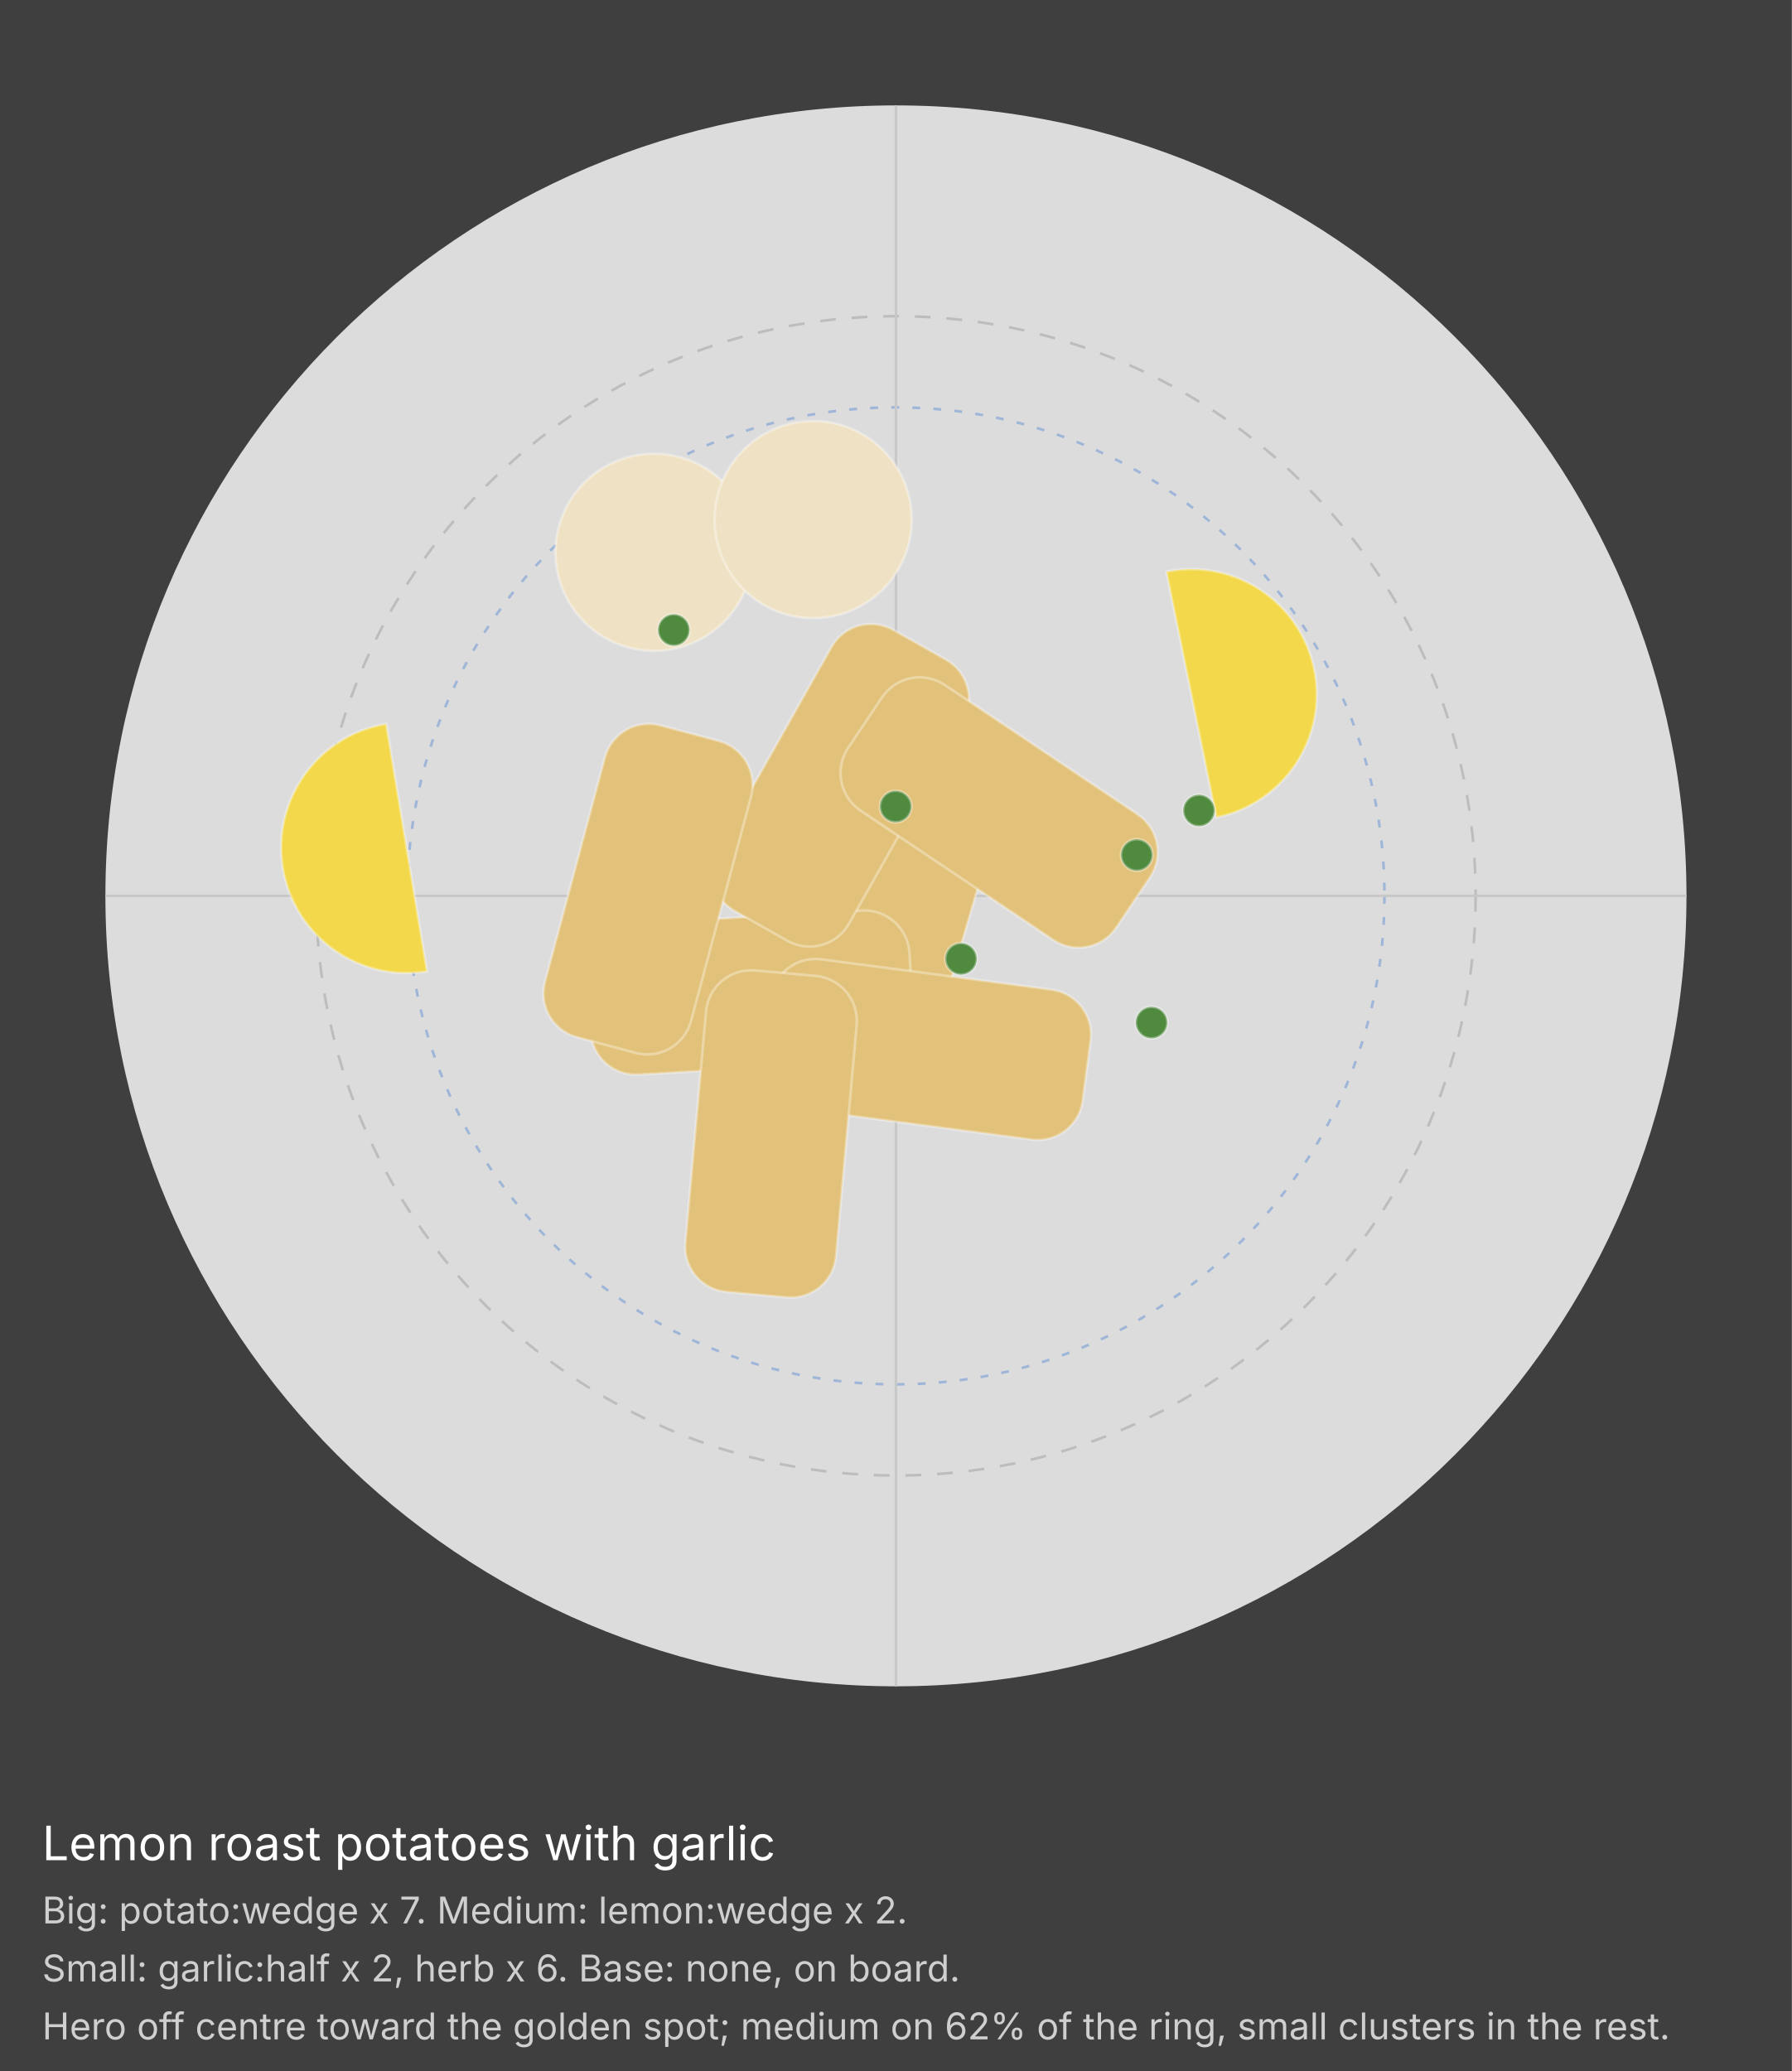
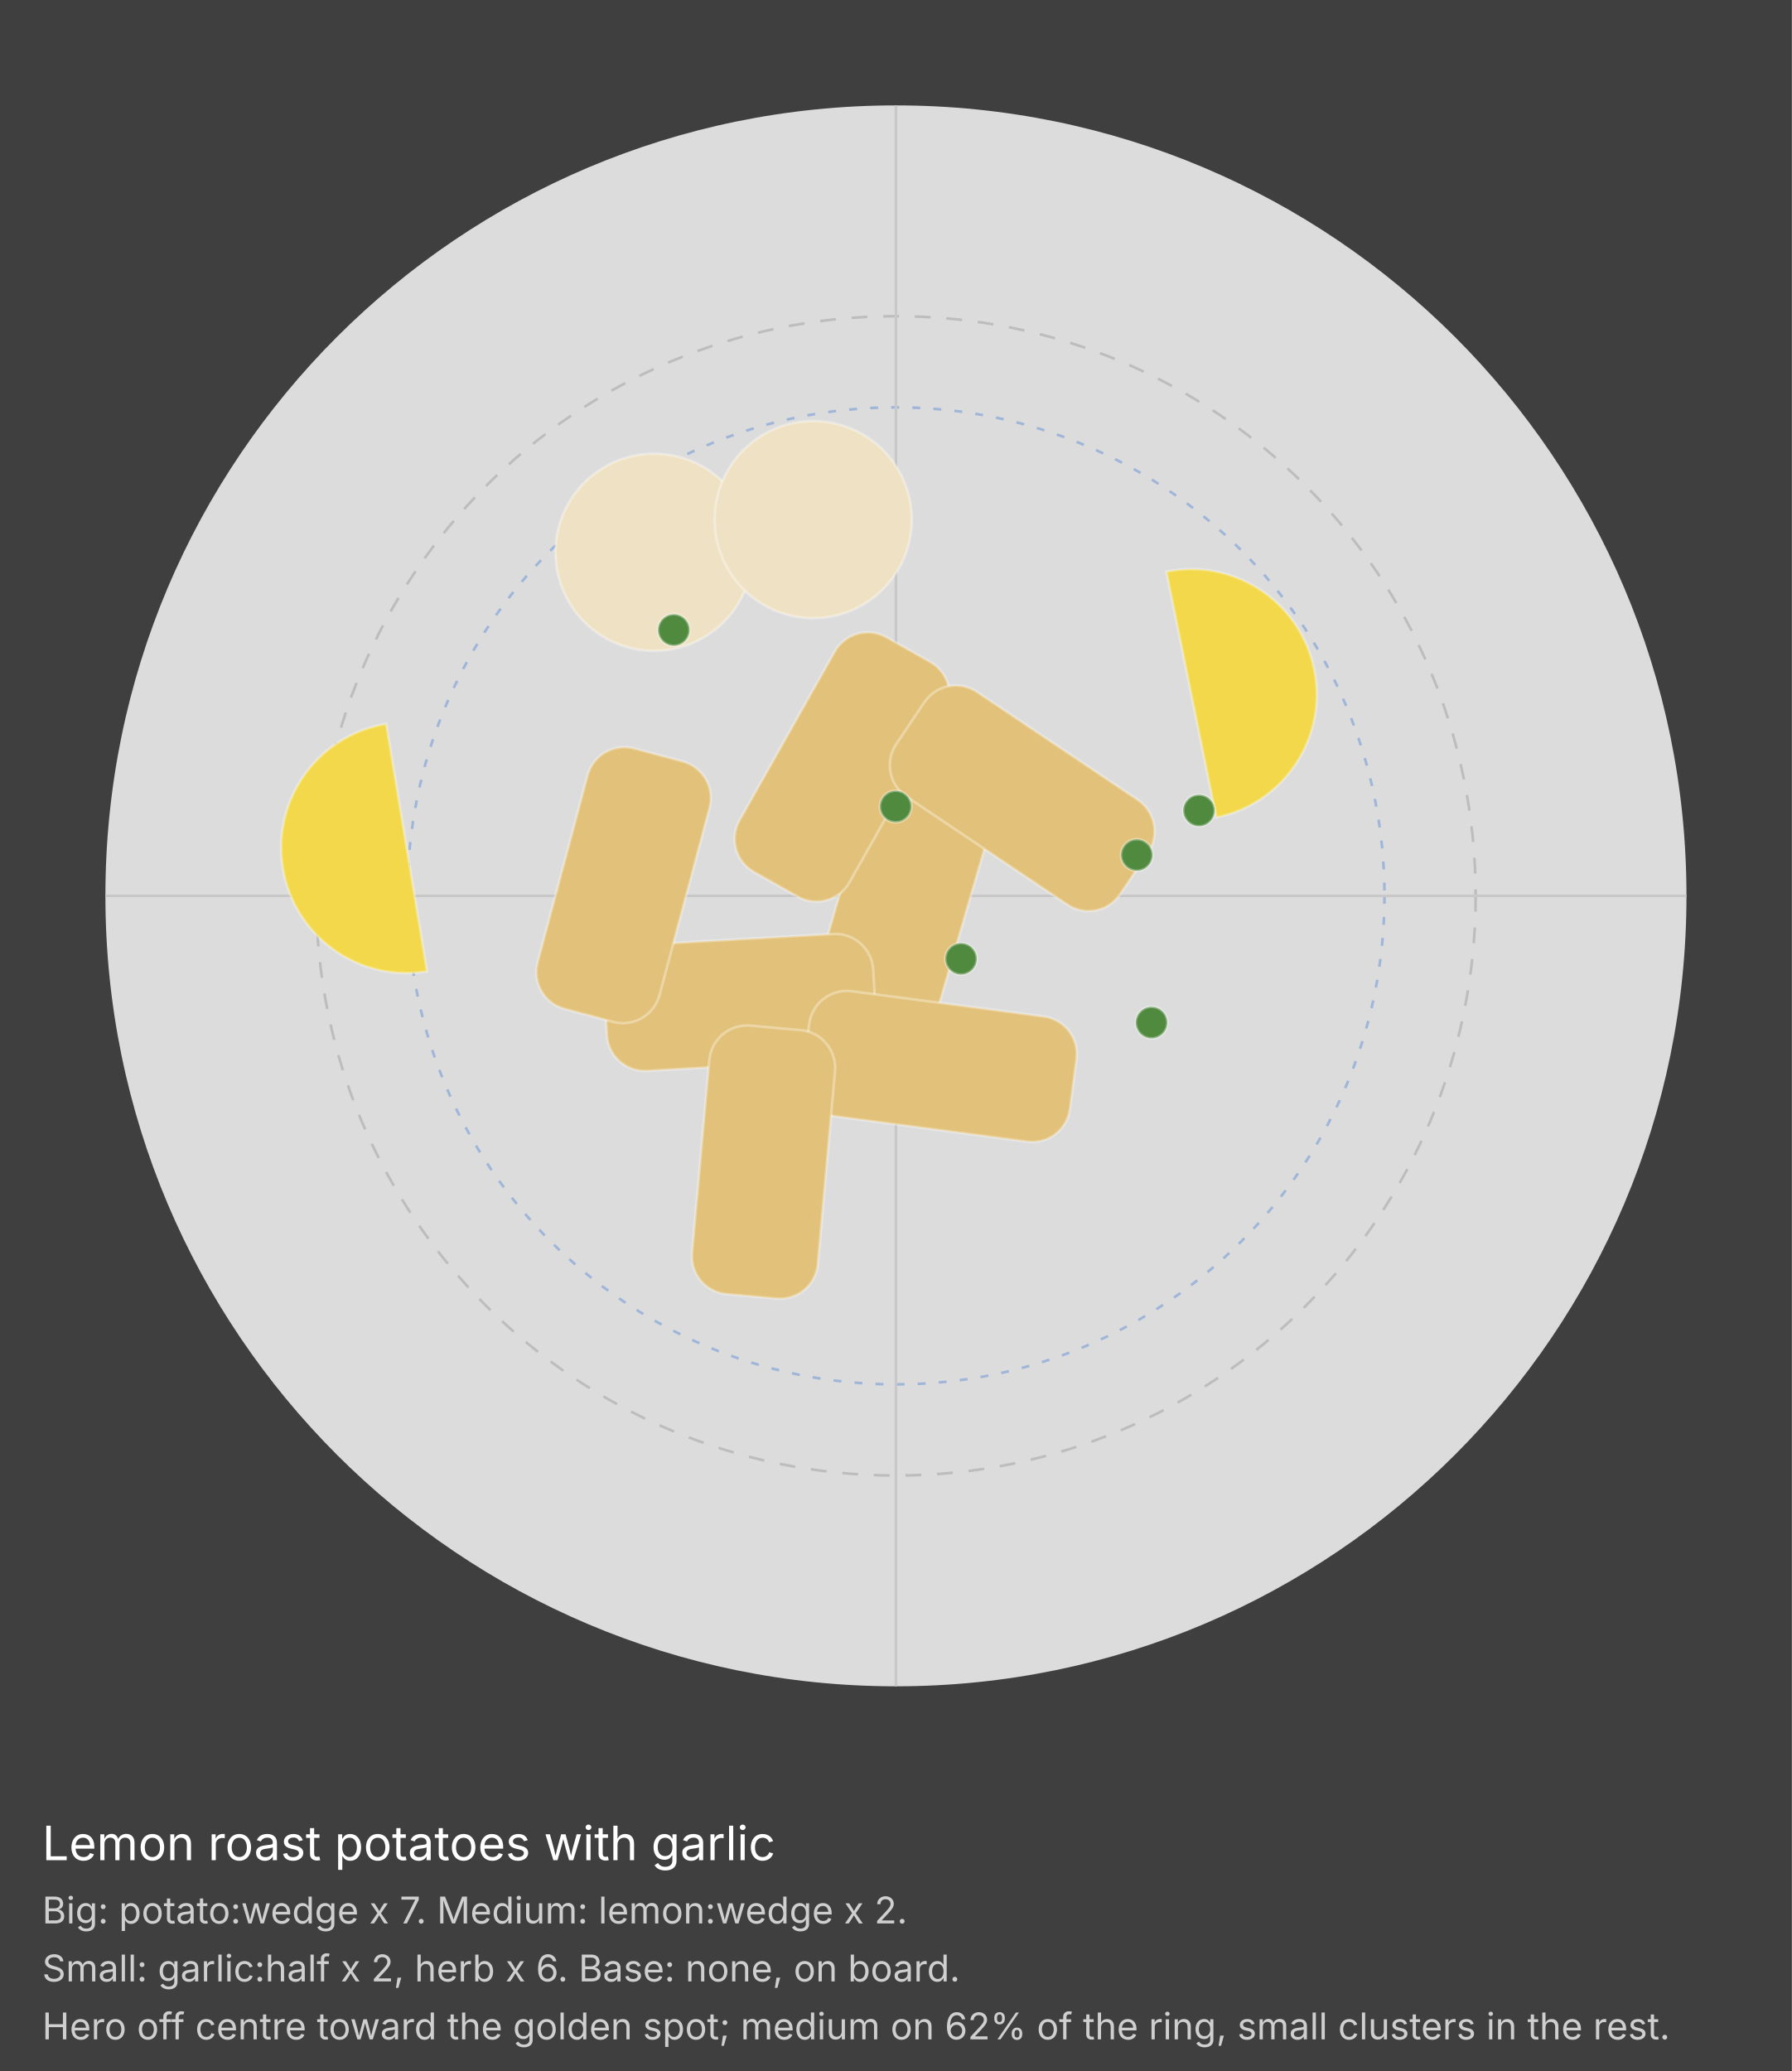
<svg xmlns="http://www.w3.org/2000/svg" width="680" height="786">
  <rect width="680" height="786" fill="#3f3f3f" />
  <circle cx="340.0" cy="340.0" r="300.0" fill="#dcdcdc" />
  <circle cx="340.0" cy="340.0" r="220.0" fill="none" stroke="#bdbdbd" stroke-dasharray="6 6" />
  <circle cx="340.0" cy="340.0" r="185.4" fill="none" stroke="#9fb6d8" stroke-dasharray="3 5" />
  <line x1="40.0" y1="340.0" x2="640.0" y2="340.0" stroke="#c8c8c8" />
  <line x1="340.0" y1="40.0" x2="340.0" y2="640.0" stroke="#c8c8c8" />
-   <rect transform="translate(337.5 349.6) rotate(196.2562)" x="-28.7" y="-61.3" width="57.4" height="122.5" rx="17.2" fill="#e2c27a" stroke="#ffffff55" />
-   <rect transform="translate(284.7 376.7) rotate(266.7711)" x="-28.7" y="-61.3" width="57.4" height="122.5" rx="17.2" fill="#e2c27a" stroke="#ffffff55" />
-   <rect transform="translate(318.9 298.0) rotate(209.4333)" x="-28.7" y="-61.3" width="57.4" height="122.5" rx="17.2" fill="#e2c27a" stroke="#ffffff55" />
-   <rect transform="translate(351.6 398.3) rotate(97.50647)" x="-28.7" y="-61.3" width="57.4" height="122.5" rx="17.2" fill="#e2c27a" stroke="#ffffff55" />
-   <rect transform="translate(245.9 337.5) rotate(14.95736)" x="-28.7" y="-61.3" width="57.4" height="122.5" rx="17.2" fill="#e2c27a" stroke="#ffffff55" />
-   <rect transform="translate(379.2 308.4) rotate(303.8795)" x="-28.7" y="-61.3" width="57.4" height="122.5" rx="17.2" fill="#e2c27a" stroke="#ffffff55" />
-   <rect transform="translate(292.6 430.3) rotate(185.1036)" x="-28.7" y="-61.3" width="57.4" height="122.5" rx="17.2" fill="#e2c27a" stroke="#ffffff55" />
+   <rect transform="translate(340.6 349.6) rotate(196.2562)" x="-24.0" y="-51.1" width="47.9" height="102.3" rx="14.4" fill="#e2c27a" stroke="#ffffff55" />
+   <rect transform="translate(280.8 380.4) rotate(266.7711)" x="-24.0" y="-51.1" width="47.9" height="102.3" rx="14.4" fill="#e2c27a" stroke="#ffffff55" />
+   <rect transform="translate(319.5 291.1) rotate(209.4333)" x="-24.0" y="-51.1" width="47.9" height="102.3" rx="14.4" fill="#e2c27a" stroke="#ffffff55" />
+   <rect transform="translate(356.6 404.8) rotate(97.50647)" x="-24.0" y="-51.1" width="47.9" height="102.3" rx="14.4" fill="#e2c27a" stroke="#ffffff55" />
+   <rect transform="translate(236.7 335.9) rotate(14.95736)" x="-24.0" y="-51.1" width="47.9" height="102.3" rx="14.4" fill="#e2c27a" stroke="#ffffff55" />
+   <rect transform="translate(387.9 302.9) rotate(303.8795)" x="-24.0" y="-51.1" width="47.9" height="102.3" rx="14.4" fill="#e2c27a" stroke="#ffffff55" />
+   <rect transform="translate(289.7 441.1) rotate(185.1036)" x="-24.0" y="-51.1" width="47.9" height="102.3" rx="14.4" fill="#e2c27a" stroke="#ffffff55" />
  <path transform="translate(452.1 263.6) rotate(-101.4805)" d="M -47.6 0 A 47.6 47.6 0 0 0 47.6 0 Z" fill="#f2d84a" stroke="#ffffff55" />
  <path transform="translate(154.3 321.7) rotate(80.63517)" d="M -47.6 0 A 47.6 47.6 0 0 0 47.6 0 Z" fill="#f2d84a" stroke="#ffffff55" />
  <circle transform="translate(248.2 209.6) rotate(195.5178)" r="37.4" fill="#efe2c4" stroke="#ffffff55" />
  <circle transform="translate(308.6 197.2) rotate(18.65584)" r="37.4" fill="#efe2c4" stroke="#ffffff55" />
  <circle transform="translate(437.0 388.1) rotate(0)" r="6.0" fill="#4f8a3e" stroke="#ffffff55" />
  <circle transform="translate(255.7 239.1) rotate(0)" r="6.0" fill="#4f8a3e" stroke="#ffffff55" />
  <circle transform="translate(364.7 363.9) rotate(0)" r="6.0" fill="#4f8a3e" stroke="#ffffff55" />
  <circle transform="translate(339.9 306.1) rotate(0)" r="6.0" fill="#4f8a3e" stroke="#ffffff55" />
  <circle transform="translate(455.0 307.6) rotate(0)" r="6.0" fill="#4f8a3e" stroke="#ffffff55" />
  <circle transform="translate(431.4 324.5) rotate(0)" r="6.0" fill="#4f8a3e" stroke="#ffffff55" />
  <text x="16" y="706" fill="#ffffff" font-family="Inter, sans-serif" font-size="18">Lemon roast potatoes with garlic</text>
  <text x="16" y="730" fill="#cfcfcf" font-family="Inter, sans-serif" font-size="14">Big: potato:wedge x 7. Medium: lemon:wedge x 2.</text>
  <text x="16" y="752" fill="#cfcfcf" font-family="Inter, sans-serif" font-size="14">Small: garlic:half x 2, herb x 6. Base: none, on board.</text>
  <text x="16" y="774" fill="#cfcfcf" font-family="Inter, sans-serif" font-size="14">Hero off centre toward the golden spot; medium on 62% of the ring, small clusters in the rest.</text>
</svg>
